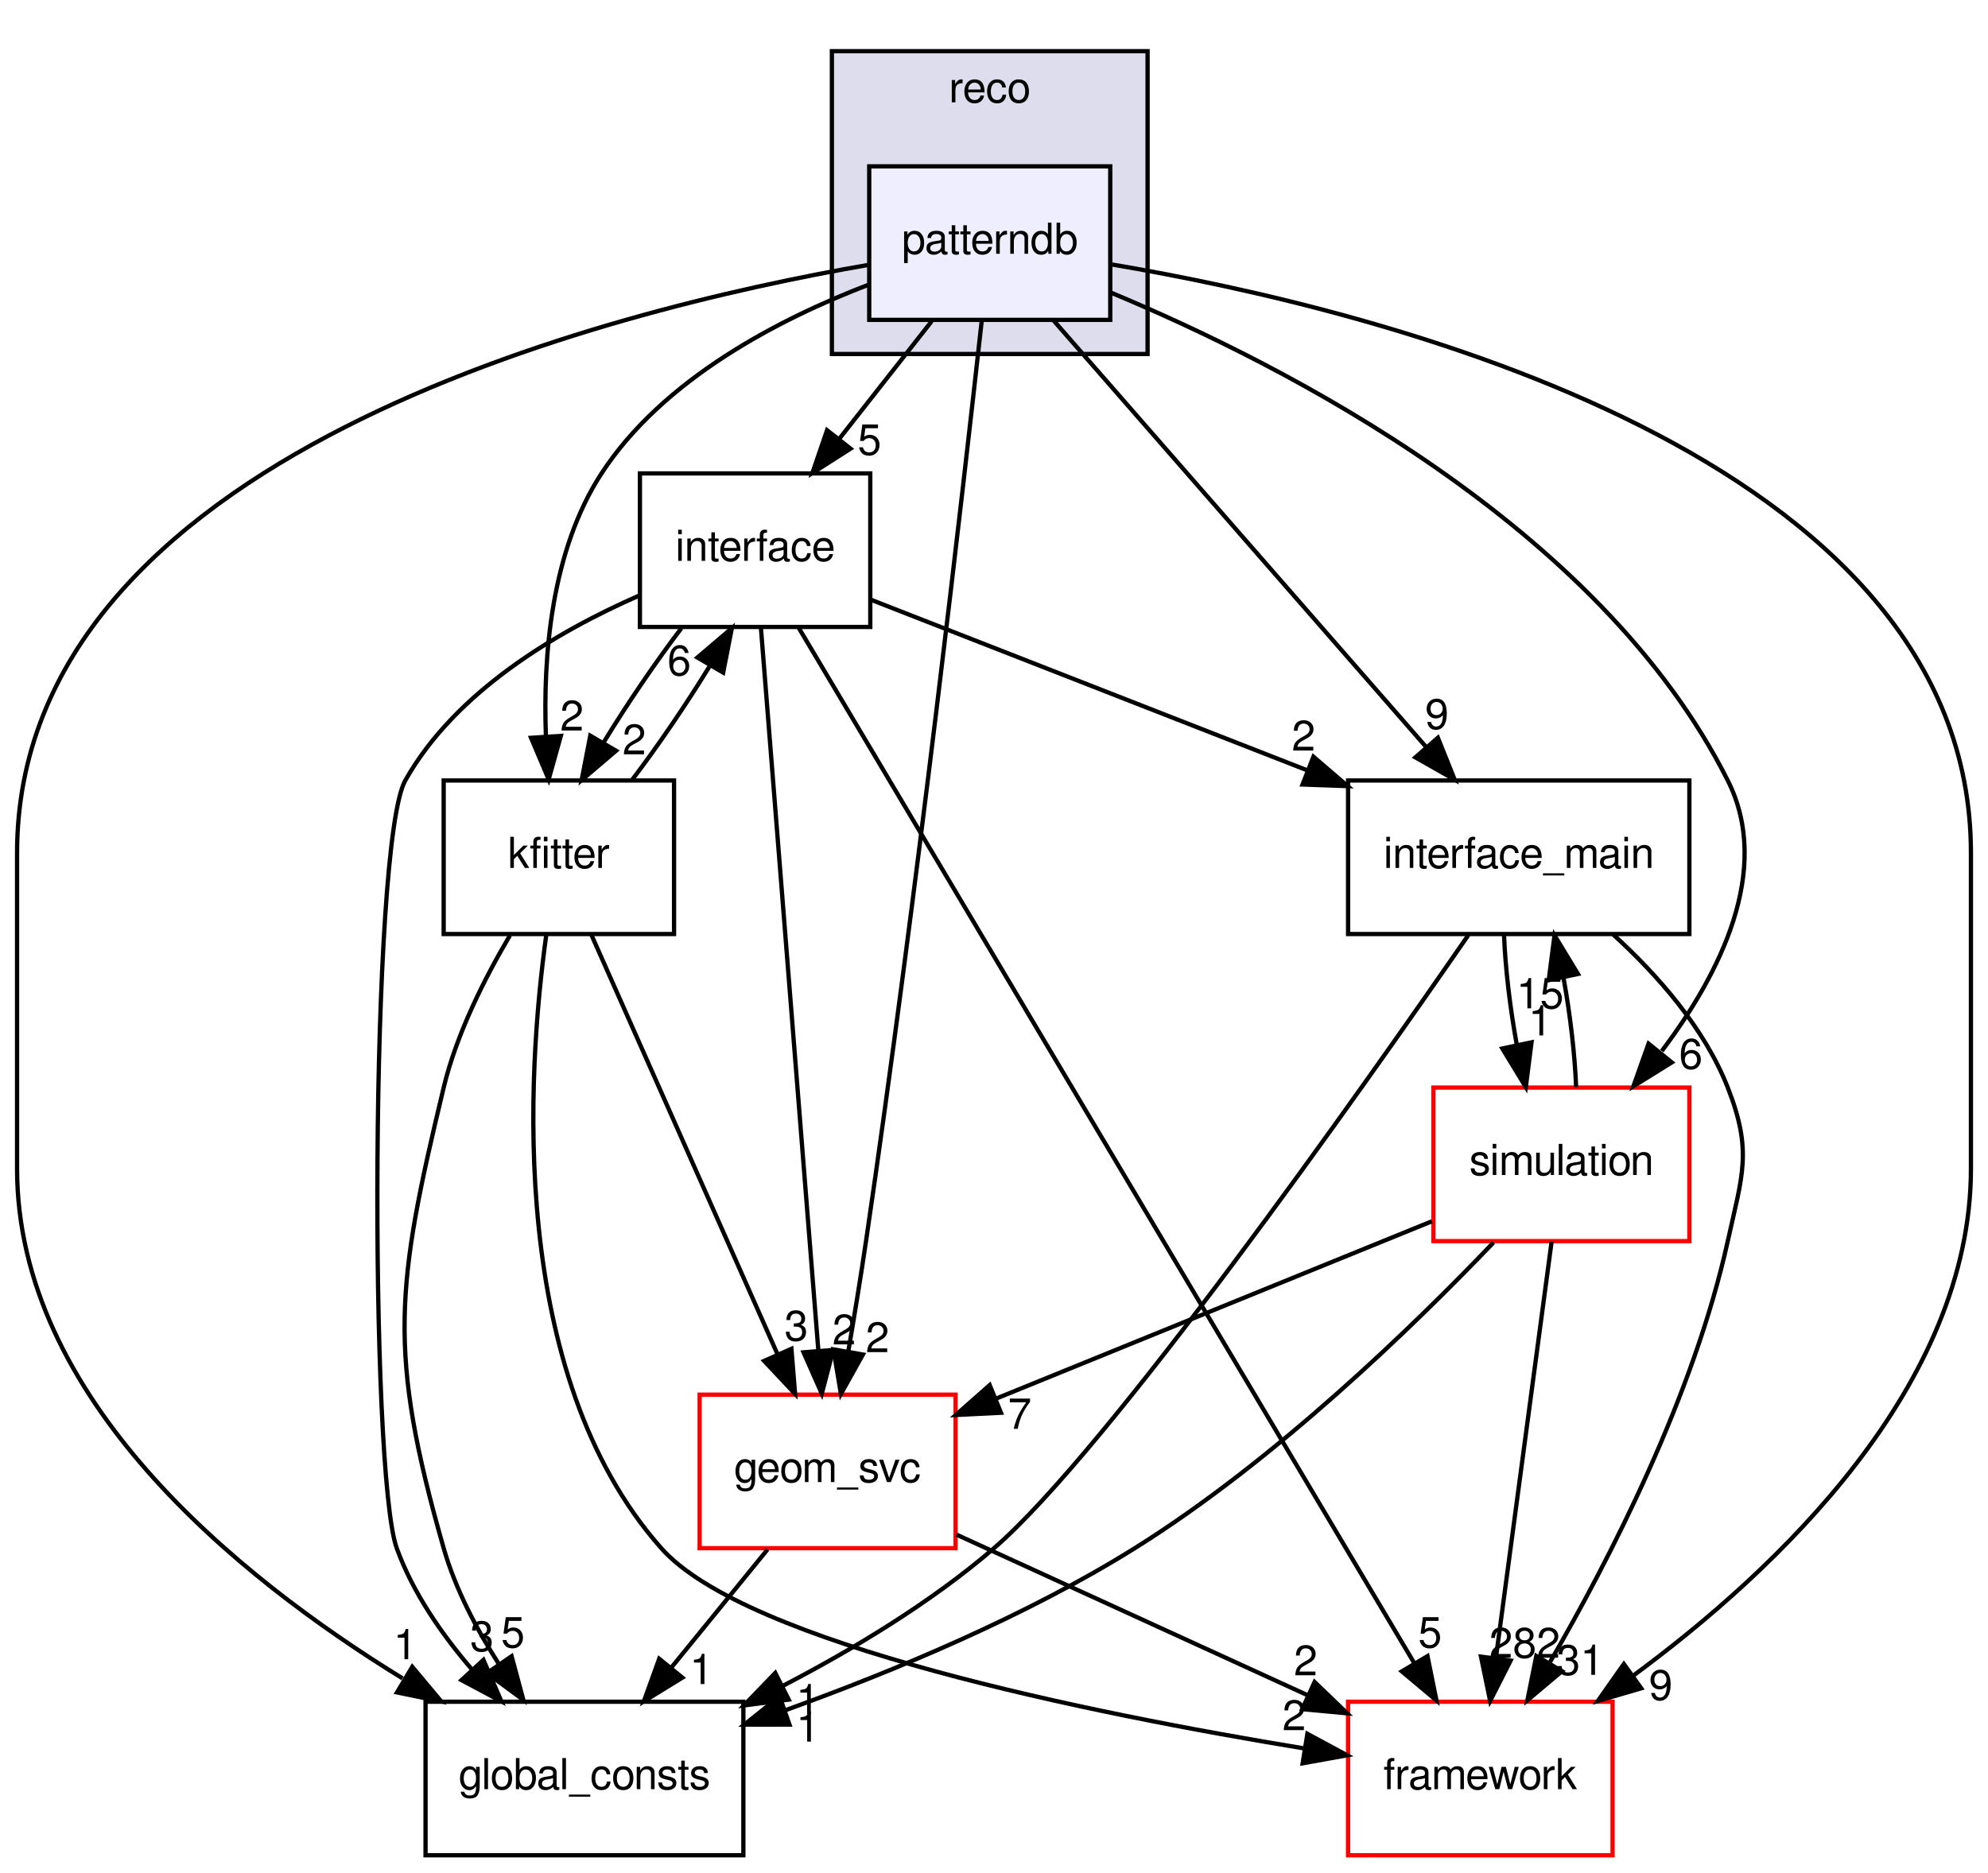
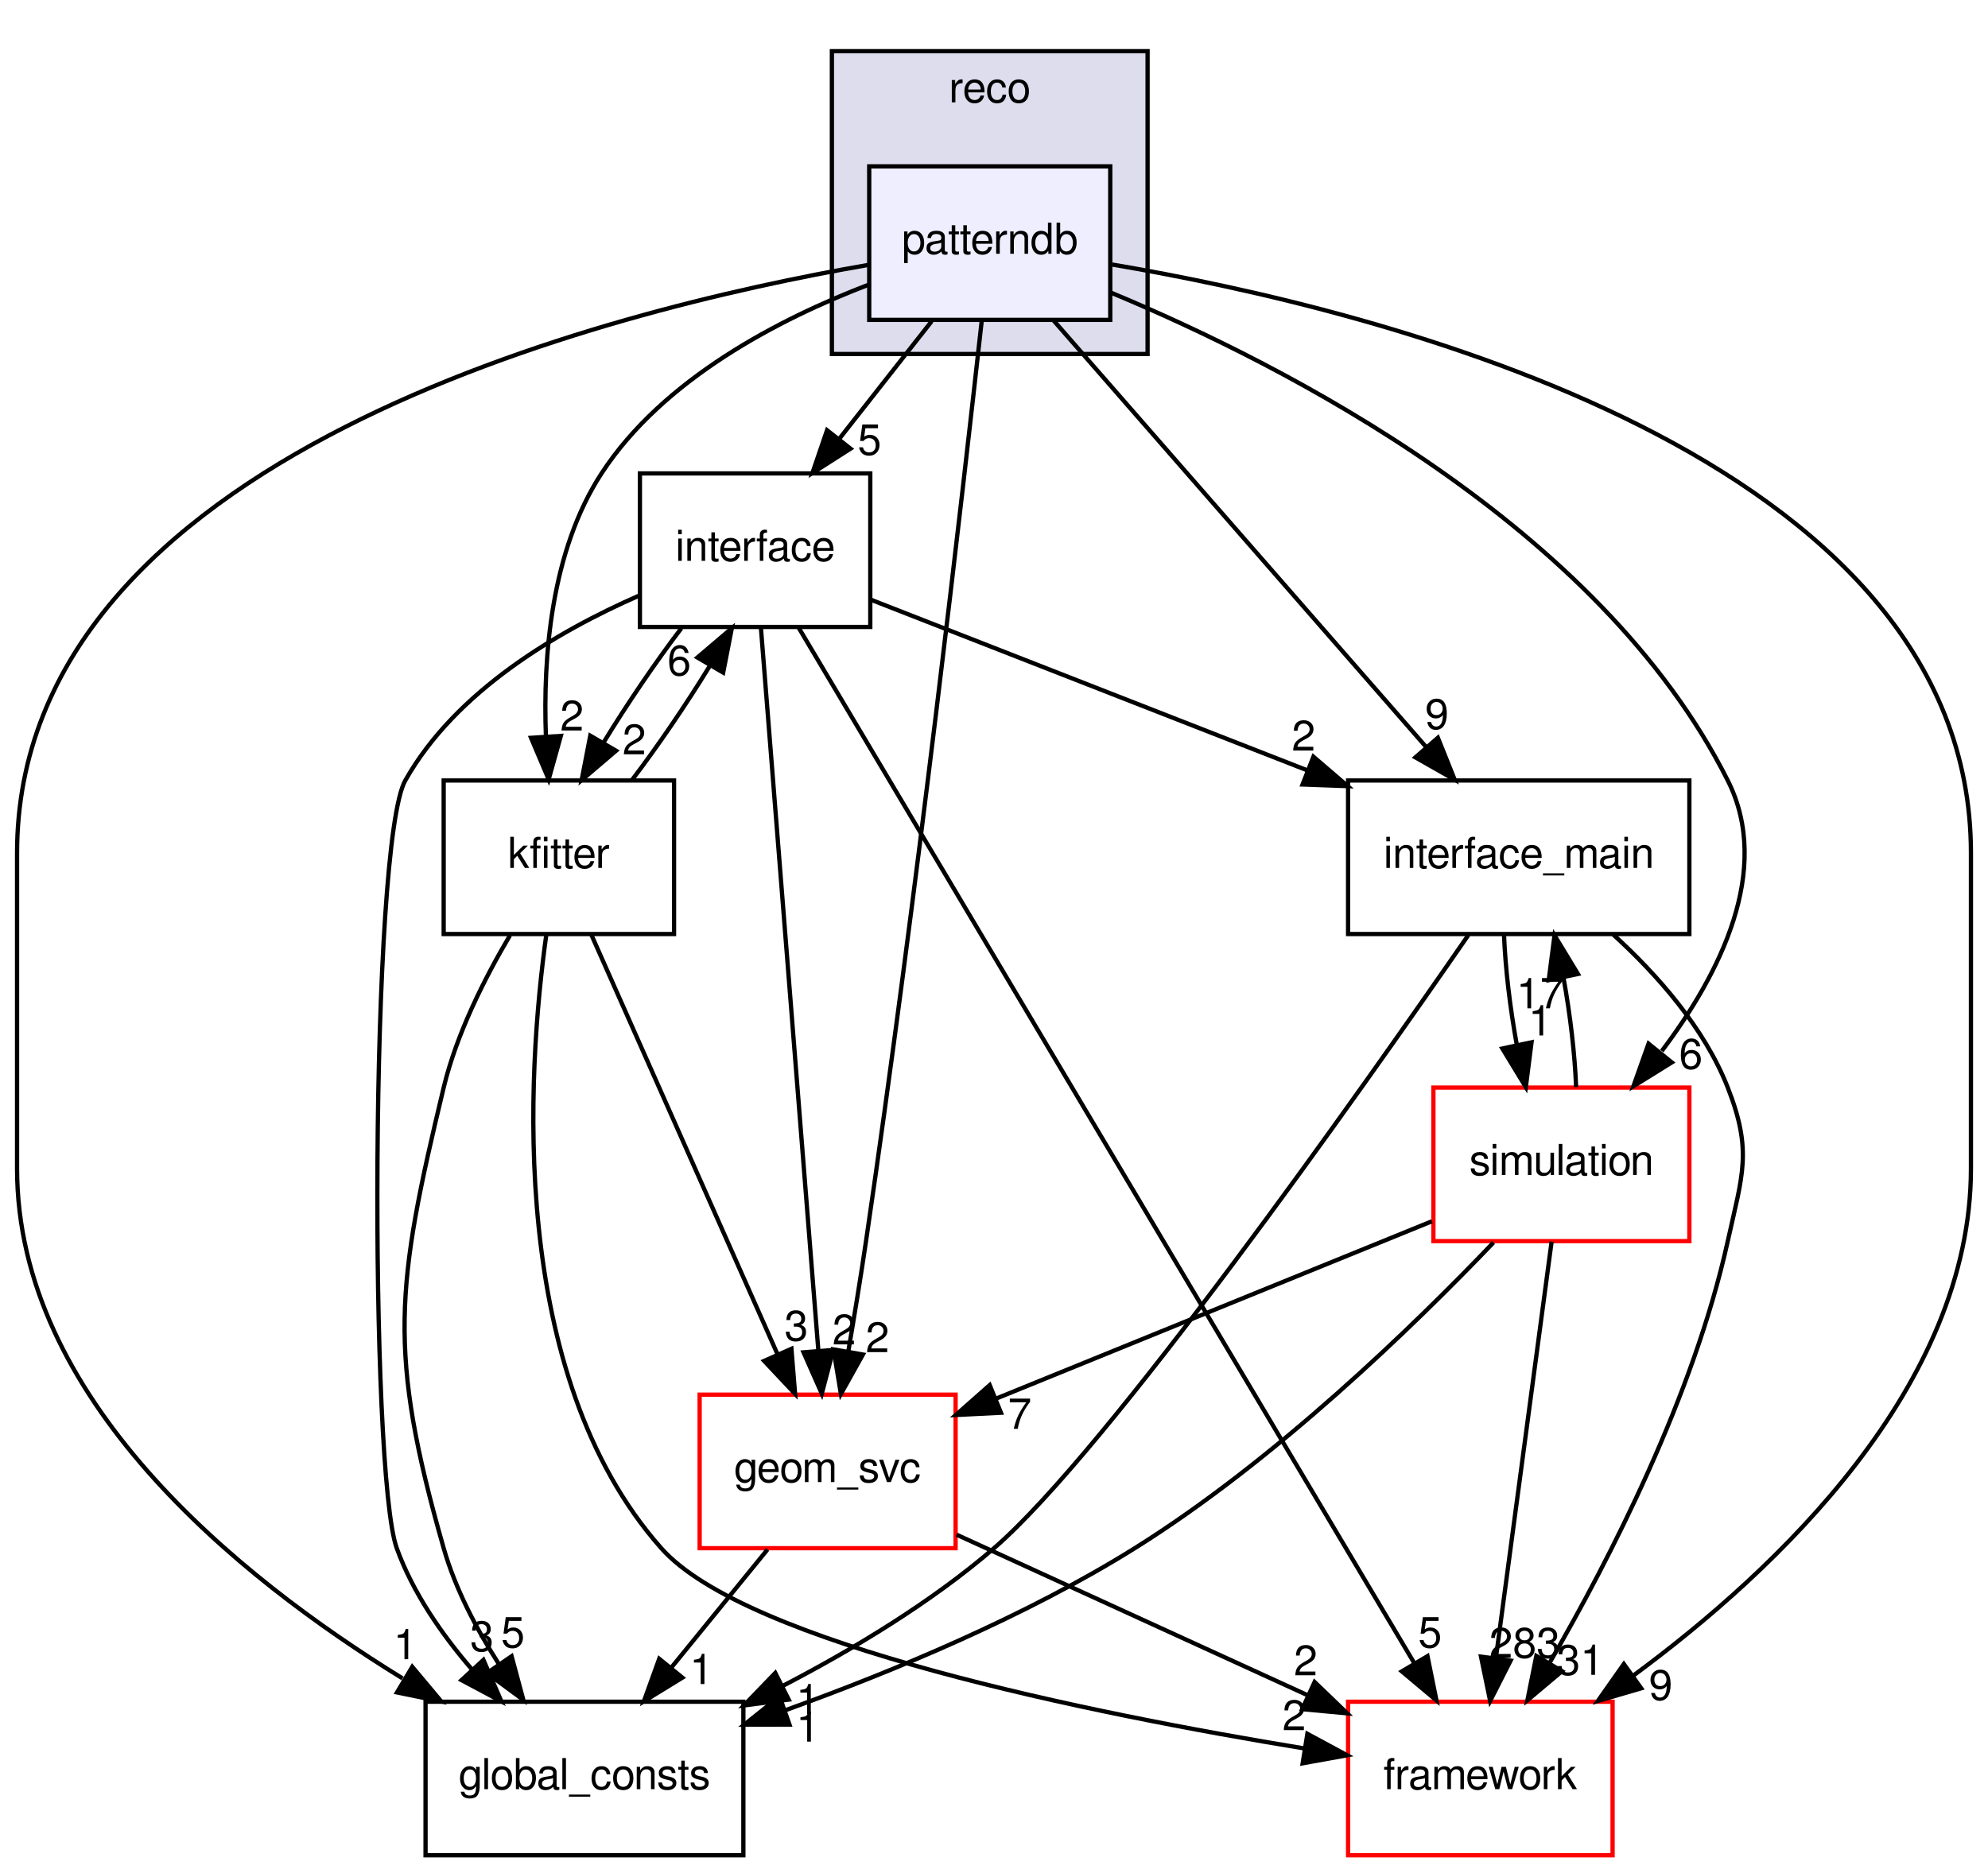
<svg xmlns="http://www.w3.org/2000/svg" xmlns:xlink="http://www.w3.org/1999/xlink" width="466pt" height="439pt" viewBox="0.00 0.00 466.00 439.00">
  <g id="graph0" class="graph" transform="scale(1 1) rotate(0) translate(4 435)">
    <g id="clust1" class="cluster">
      <g id="a_clust1">
        <a xlink:href="dir_8dd800435d9fa50a0a309cbf892633ea.html" target="_top" xlink:title="reco">
          <polygon fill="#ddddee" stroke="black" points="191,-352 191,-423 265,-423 265,-352 191,-352" />
          <text text-anchor="middle" x="228" y="-411" font-family="FreeSans" font-size="10.00">reco</text>
        </a>
      </g>
    </g>
    <g id="node1" class="node">
      <g id="a_node1">
        <a xlink:href="dir_f059ac9bc53002fcb2d7c5cacbfddb53.html" target="_top" xlink:title="patterndb">
          <polygon fill="#eeeeff" stroke="black" points="256.25,-396 199.75,-396 199.75,-360 256.25,-360 256.25,-396" />
          <text text-anchor="middle" x="228" y="-375.5" font-family="FreeSans" font-size="10.00">patterndb</text>
        </a>
      </g>
    </g>
    <g id="node2" class="node">
      <g id="a_node2">
        <a xlink:href="dir_f1191aa33b8aa651e9f93b94dc659338.html" target="_top" xlink:title="interface">
          <polygon fill="none" stroke="black" points="200,-324 146,-324 146,-288 200,-288 200,-324" />
          <text text-anchor="middle" x="173" y="-303.5" font-family="FreeSans" font-size="10.00">interface</text>
        </a>
      </g>
    </g>
    <g id="edge10" class="edge">
      <path fill="none" stroke="black" d="M214.404,-359.697C207.877,-351.389 199.932,-341.277 192.753,-332.141" />
      <polygon fill="black" stroke="black" points="195.369,-329.805 186.439,-324.104 189.865,-334.13 195.369,-329.805" />
      <g id="a_edge10-headlabel">
        <a xlink:href="dir_000089_000086.html" target="_top" xlink:title="5">
          <text text-anchor="middle" x="199.823" y="-328.377" font-family="FreeSans" font-size="10.00">5</text>
        </a>
      </g>
    </g>
    <g id="node3" class="node">
      <g id="a_node3">
        <a xlink:href="dir_0a538a087021ce8adf1d4849fdeba031.html" target="_top" xlink:title="simulation">
          <polygon fill="none" stroke="red" points="392,-180 332,-180 332,-144 392,-144 392,-180" />
          <text text-anchor="middle" x="362" y="-159.5" font-family="FreeSans" font-size="10.00">simulation</text>
        </a>
      </g>
    </g>
    <g id="edge11" class="edge">
      <path fill="none" stroke="black" d="M256.423,-366.386C297.265,-349.384 370.94,-311.748 401,-252 411.555,-231.02 399.096,-206.537 385.533,-188.567" />
      <polygon fill="black" stroke="black" points="387.881,-185.903 378.881,-180.312 382.43,-190.295 387.881,-185.903" />
      <g id="a_edge11-headlabel">
        <a xlink:href="dir_000089_000066.html" target="_top" xlink:title="6">
          <text text-anchor="middle" x="392.347" y="-184.42" font-family="FreeSans" font-size="10.00">6</text>
        </a>
      </g>
    </g>
    <g id="node4" class="node">
      <g id="a_node4">
        <a xlink:href="dir_7e11a274c96f548414dddfb7e7fddd7d.html" target="_top" xlink:title="global_consts">
          <polygon fill="none" stroke="black" points="170.25,-36 95.75,-36 95.75,-0 170.25,-0 170.25,-36" />
          <text text-anchor="middle" x="133" y="-15.5" font-family="FreeSans" font-size="10.00">global_consts</text>
        </a>
      </g>
    </g>
    <g id="edge12" class="edge">
      <path fill="none" stroke="black" d="M199.585,-372.897C138.465,-362.302 0,-328.032 0,-235 0,-235 0,-235 0,-161 0,-107.215 51.457,-65.4 90.358,-41.474" />
      <polygon fill="black" stroke="black" points="92.637,-44.19 99.439,-36.067 89.055,-38.176 92.637,-44.19" />
      <g id="a_edge12-headlabel">
        <a xlink:href="dir_000089_000079.html" target="_top" xlink:title="1">
          <text text-anchor="middle" x="91" y="-45.969" font-family="FreeSans" font-size="10.00">1</text>
        </a>
      </g>
    </g>
    <g id="node5" class="node">
      <g id="a_node5">
        <a xlink:href="dir_21fa564a88be47a3879b0c5d4f9e77d5.html" target="_top" xlink:title="interface_main">
          <polygon fill="none" stroke="black" points="392,-252 312,-252 312,-216 392,-216 392,-252" />
          <text text-anchor="middle" x="352" y="-231.5" font-family="FreeSans" font-size="10.00">interface_main</text>
        </a>
      </g>
    </g>
    <g id="edge13" class="edge">
      <path fill="none" stroke="black" d="M242.957,-359.871C264.742,-334.924 305.326,-288.45 330.367,-259.773" />
      <polygon fill="black" stroke="black" points="333.048,-262.024 336.99,-252.189 327.776,-257.419 333.048,-262.024" />
      <g id="a_edge13-headlabel">
        <a xlink:href="dir_000089_000055.html" target="_top" xlink:title="9">
          <text text-anchor="middle" x="332.823" y="-264.099" font-family="FreeSans" font-size="10.00">9</text>
        </a>
      </g>
    </g>
    <g id="node6" class="node">
      <g id="a_node6">
        <a xlink:href="dir_ec5b6dea0f546bb9c4903c2bcb98e114.html" target="_top" xlink:title="framework">
          <polygon fill="none" stroke="red" points="374,-36 312,-36 312,-0 374,-0 374,-36" />
          <text text-anchor="middle" x="343" y="-15.5" font-family="FreeSans" font-size="10.00">framework</text>
        </a>
      </g>
    </g>
    <g id="edge14" class="edge">
      <path fill="none" stroke="black" d="M256.665,-372.983C318.32,-362.562 458,-328.621 458,-235 458,-235 458,-235 458,-161 458,-109.968 412.59,-67 378.84,-42.112" />
      <polygon fill="black" stroke="black" points="380.715,-39.151 370.545,-36.181 376.644,-44.845 380.715,-39.151" />
      <g id="a_edge14-headlabel">
        <a xlink:href="dir_000089_000044.html" target="_top" xlink:title="9">
          <text text-anchor="middle" x="385.291" y="-36.432" font-family="FreeSans" font-size="10.00">9</text>
        </a>
      </g>
    </g>
    <g id="node7" class="node">
      <g id="a_node7">
        <a xlink:href="dir_1e3a55bacfbd23a6aba299383b6b7742.html" target="_top" xlink:title="geom_svc">
          <polygon fill="none" stroke="red" points="220,-108 160,-108 160,-72 220,-72 220,-108" />
          <text text-anchor="middle" x="190" y="-87.5" font-family="FreeSans" font-size="10.00">geom_svc</text>
        </a>
      </g>
    </g>
    <g id="edge15" class="edge">
      <path fill="none" stroke="black" d="M226.115,-359.719C221.835,-321.016 210.832,-224.458 199,-144 197.759,-135.56 196.256,-126.39 194.838,-118.087" />
      <polygon fill="black" stroke="black" points="198.272,-117.408 193.112,-108.155 191.376,-118.607 198.272,-117.408" />
      <g id="a_edge15-headlabel">
        <a xlink:href="dir_000089_000077.html" target="_top" xlink:title="2">
          <text text-anchor="middle" x="201.685" y="-117.963" font-family="FreeSans" font-size="10.00">2</text>
        </a>
      </g>
    </g>
    <g id="node8" class="node">
      <g id="a_node8">
        <a xlink:href="dir_c969d9f81c00cde3142196bd66498955.html" target="_top" xlink:title="kfitter">
          <polygon fill="none" stroke="black" points="154,-252 100,-252 100,-216 154,-216 154,-252" />
          <text text-anchor="middle" x="127" y="-231.5" font-family="FreeSans" font-size="10.00">kfitter</text>
        </a>
      </g>
    </g>
    <g id="edge16" class="edge">
      <path fill="none" stroke="black" d="M199.676,-368.274C178.748,-360.262 151.476,-346.209 137,-324 125.163,-305.84 123.253,-281.064 123.968,-262.264" />
      <polygon fill="black" stroke="black" points="127.463,-262.452 124.613,-252.248 120.478,-262.003 127.463,-262.452" />
      <g id="a_edge16-headlabel">
        <a xlink:href="dir_000089_000087.html" target="_top" xlink:title="2">
          <text text-anchor="middle" x="130.066" y="-263.722" font-family="FreeSans" font-size="10.00">2</text>
        </a>
      </g>
    </g>
    <g id="edge1" class="edge">
      <path fill="none" stroke="black" d="M145.72,-295.311C126.74,-286.991 102.801,-272.979 91,-252 82.716,-237.273 82.576,-89.795 89,-72 92.754,-61.6 99.536,-51.8 106.668,-43.522" />
      <polygon fill="black" stroke="black" points="109.322,-45.807 113.526,-36.082 104.175,-41.062 109.322,-45.807" />
      <g id="a_edge1-headlabel">
        <a xlink:href="dir_000086_000079.html" target="_top" xlink:title="3">
          <text text-anchor="middle" x="108.973" y="-47.874" font-family="FreeSans" font-size="10.00">3</text>
        </a>
      </g>
    </g>
    <g id="edge2" class="edge">
      <path fill="none" stroke="black" d="M200.186,-294.369C227.247,-283.786 269.395,-267.303 302.422,-254.388" />
      <polygon fill="black" stroke="black" points="303.874,-257.578 311.913,-250.677 301.325,-251.059 303.874,-257.578" />
      <g id="a_edge2-headlabel">
        <a xlink:href="dir_000086_000055.html" target="_top" xlink:title="2">
          <text text-anchor="middle" x="301.56" y="-259.032" font-family="FreeSans" font-size="10.00">2</text>
        </a>
      </g>
    </g>
    <g id="edge3" class="edge">
      <path fill="none" stroke="black" d="M183.125,-287.966C211.699,-239.894 293.111,-102.932 327.435,-45.185" />
      <polygon fill="black" stroke="black" points="330.612,-46.691 332.713,-36.306 324.595,-43.114 330.612,-46.691" />
      <g id="a_edge3-headlabel">
        <a xlink:href="dir_000086_000044.html" target="_top" xlink:title="5">
          <text text-anchor="middle" x="331.216" y="-48.732" font-family="FreeSans" font-size="10.00">5</text>
        </a>
      </g>
    </g>
    <g id="edge4" class="edge">
      <path fill="none" stroke="black" d="M174.362,-287.849C177.303,-250.832 184.266,-163.181 187.824,-118.386" />
      <polygon fill="black" stroke="black" points="191.328,-118.478 188.631,-108.232 184.35,-117.924 191.328,-118.478" />
      <g id="a_edge4-headlabel">
        <a xlink:href="dir_000086_000077.html" target="_top" xlink:title="2">
          <text text-anchor="middle" x="193.874" y="-119.786" font-family="FreeSans" font-size="10.00">2</text>
        </a>
      </g>
    </g>
    <g id="edge5" class="edge">
      <path fill="none" stroke="black" d="M155.713,-287.697C149.591,-279.644 142.974,-269.894 137.527,-260.982" />
      <polygon fill="black" stroke="black" points="140.409,-258.976 132.345,-252.104 134.364,-262.505 140.409,-258.976" />
      <g id="a_edge5-headlabel">
        <a xlink:href="dir_000086_000087.html" target="_top" xlink:title="2">
          <text text-anchor="middle" x="144.673" y="-258.149" font-family="FreeSans" font-size="10.00">2</text>
        </a>
      </g>
    </g>
    <g id="edge6" class="edge">
      <path fill="none" stroke="black" d="M346.079,-143.667C327.441,-124.176 294.914,-92.569 262,-72 236.532,-56.084 205.46,-43.15 180.193,-34.043" />
      <polygon fill="black" stroke="black" points="181.06,-30.638 170.465,-30.621 178.737,-37.241 181.06,-30.638" />
      <g id="a_edge6-headlabel">
        <a xlink:href="dir_000066_000079.html" target="_top" xlink:title="1">
          <text text-anchor="middle" x="185.393" y="-26.652" font-family="FreeSans" font-size="10.00">1</text>
        </a>
      </g>
    </g>
    <g id="edge7" class="edge">
      <path fill="none" stroke="black" d="M365.452,-180.104C365.159,-187.791 364.072,-197.054 362.509,-205.665" />
      <polygon fill="black" stroke="black" points="359.032,-205.189 360.388,-215.697 365.881,-206.637 359.032,-205.189" />
      <g id="a_edge7-headlabel">
-         <a xlink:href="dir_000066_000055.html" target="_top" xlink:title="15">
-           <text text-anchor="middle" x="356.998" y="-198.585" font-family="FreeSans" font-size="10.00">15</text>
+         <a xlink:href="dir_000066_000055.html" target="_top" xlink:title="17">
+           <text text-anchor="middle" x="356.998" y="-198.585" font-family="FreeSans" font-size="10.00">17</text>
        </a>
      </g>
    </g>
    <g id="edge8" class="edge">
      <path fill="none" stroke="black" d="M359.708,-143.871C356.47,-119.67 350.521,-75.211 346.665,-46.393" />
      <polygon fill="black" stroke="black" points="350.095,-45.637 345.3,-36.189 343.157,-46.565 350.095,-45.637" />
      <g id="a_edge8-headlabel">
-         <a xlink:href="dir_000066_000044.html" target="_top" xlink:title="282">
-           <text text-anchor="middle" x="353.386" y="-46.323" font-family="FreeSans" font-size="10.00">282</text>
+         <a xlink:href="dir_000066_000044.html" target="_top" xlink:title="283">
+           <text text-anchor="middle" x="353.386" y="-46.323" font-family="FreeSans" font-size="10.00">283</text>
        </a>
      </g>
    </g>
    <g id="edge9" class="edge">
      <path fill="none" stroke="black" d="M331.646,-148.647C303.276,-137.101 260.749,-119.793 229.697,-107.156" />
      <polygon fill="black" stroke="black" points="230.632,-103.758 220.051,-103.23 227.994,-110.241 230.632,-103.758" />
      <g id="a_edge9-headlabel">
        <a xlink:href="dir_000066_000077.html" target="_top" xlink:title="7">
          <text text-anchor="middle" x="235.032" y="-99.983" font-family="FreeSans" font-size="10.00">7</text>
        </a>
      </g>
    </g>
    <g id="edge17" class="edge">
      <path fill="none" stroke="black" d="M348.556,-215.697C348.862,-207.983 349.96,-198.712 351.532,-190.112" />
      <polygon fill="black" stroke="black" points="355.003,-190.614 353.661,-180.104 348.156,-189.157 355.003,-190.614" />
      <g id="a_edge17-headlabel">
        <a xlink:href="dir_000055_000066.html" target="_top" xlink:title="1">
          <text text-anchor="middle" x="357.032" y="-192.221" font-family="FreeSans" font-size="10.00">1</text>
        </a>
      </g>
    </g>
    <g id="edge18" class="edge">
      <path fill="none" stroke="black" d="M340.174,-215.731C314.83,-179.038 255.443,-94.794 229,-72 214.278,-59.31 196.03,-48.312 179.41,-39.675" />
      <polygon fill="black" stroke="black" points="180.882,-36.498 170.377,-35.124 177.733,-42.749 180.882,-36.498" />
      <g id="a_edge18-headlabel">
        <a xlink:href="dir_000055_000079.html" target="_top" xlink:title="1">
          <text text-anchor="middle" x="185.37" y="-33.079" font-family="FreeSans" font-size="10.00">1</text>
        </a>
      </g>
    </g>
    <g id="edge19" class="edge">
      <path fill="none" stroke="black" d="M374.153,-215.875C384.41,-206.524 395.519,-194.003 401,-180 406.832,-165.101 404.448,-159.624 401,-144 392.999,-107.749 373.387,-69.517 359.18,-45.026" />
      <polygon fill="black" stroke="black" points="362.145,-43.163 354.035,-36.345 356.123,-46.732 362.145,-43.163" />
      <g id="a_edge19-headlabel">
        <a xlink:href="dir_000055_000044.html" target="_top" xlink:title="31">
          <text text-anchor="middle" x="366.42" y="-42.308" font-family="FreeSans" font-size="10.00">31</text>
        </a>
      </g>
    </g>
    <g id="edge20" class="edge">
      <path fill="none" stroke="black" d="M175.91,-71.697C169.077,-63.305 160.743,-53.071 153.244,-43.861" />
      <polygon fill="black" stroke="black" points="155.956,-41.649 146.928,-36.104 150.528,-46.069 155.956,-41.649" />
      <g id="a_edge20-headlabel">
        <a xlink:href="dir_000077_000079.html" target="_top" xlink:title="1">
          <text text-anchor="middle" x="160.428" y="-40.143" font-family="FreeSans" font-size="10.00">1</text>
        </a>
      </g>
    </g>
    <g id="edge21" class="edge">
      <path fill="none" stroke="black" d="M220.228,-75.17C243.807,-64.382 276.78,-49.297 302.619,-37.475" />
      <polygon fill="black" stroke="black" points="304.147,-40.625 311.784,-33.282 301.235,-34.259 304.147,-40.625" />
      <g id="a_edge21-headlabel">
        <a xlink:href="dir_000077_000044.html" target="_top" xlink:title="2">
          <text text-anchor="middle" x="302.06" y="-42.202" font-family="FreeSans" font-size="10.00">2</text>
        </a>
      </g>
    </g>
    <g id="edge22" class="edge">
      <path fill="none" stroke="black" d="M144.135,-252.104C150.249,-260.129 156.872,-269.871 162.338,-278.797" />
      <polygon fill="black" stroke="black" points="159.474,-280.833 167.545,-287.697 165.516,-277.298 159.474,-280.833" />
      <g id="a_edge22-headlabel">
        <a xlink:href="dir_000087_000086.html" target="_top" xlink:title="6">
          <text text-anchor="middle" x="155.208" y="-276.664" font-family="FreeSans" font-size="10.00">6</text>
        </a>
      </g>
    </g>
    <g id="edge23" class="edge">
      <path fill="none" stroke="black" d="M115.533,-215.667C109.625,-205.689 103.037,-192.652 100,-180 88.796,-133.326 86.806,-118.151 100,-72 102.713,-62.51 107.672,-53.065 112.935,-44.834" />
      <polygon fill="black" stroke="black" points="115.922,-46.666 118.673,-36.434 110.142,-42.717 115.922,-46.666" />
      <g id="a_edge23-headlabel">
        <a xlink:href="dir_000087_000079.html" target="_top" xlink:title="5">
          <text text-anchor="middle" x="116.239" y="-48.735" font-family="FreeSans" font-size="10.00">5</text>
        </a>
      </g>
    </g>
    <g id="edge24" class="edge">
      <path fill="none" stroke="black" d="M124.076,-215.967C119.563,-183.607 114.843,-112.835 151,-72 170.838,-49.596 251.612,-33.26 301.859,-25.028" />
      <polygon fill="black" stroke="black" points="302.457,-28.477 311.779,-23.443 301.352,-21.565 302.457,-28.477" />
      <g id="a_edge24-headlabel">
        <a xlink:href="dir_000087_000044.html" target="_top" xlink:title="2">
          <text text-anchor="middle" x="299.356" y="-29.348" font-family="FreeSans" font-size="10.00">2</text>
        </a>
      </g>
    </g>
    <g id="edge25" class="edge">
      <path fill="none" stroke="black" d="M134.599,-215.871C145.431,-191.457 165.41,-146.426 178.183,-117.635" />
      <polygon fill="black" stroke="black" points="181.518,-118.749 182.374,-108.189 175.119,-115.911 181.518,-118.749" />
      <g id="a_edge25-headlabel">
        <a xlink:href="dir_000087_000077.html" target="_top" xlink:title="3">
          <text text-anchor="middle" x="182.655" y="-120.687" font-family="FreeSans" font-size="10.00">3</text>
        </a>
      </g>
    </g>
  </g>
</svg>
